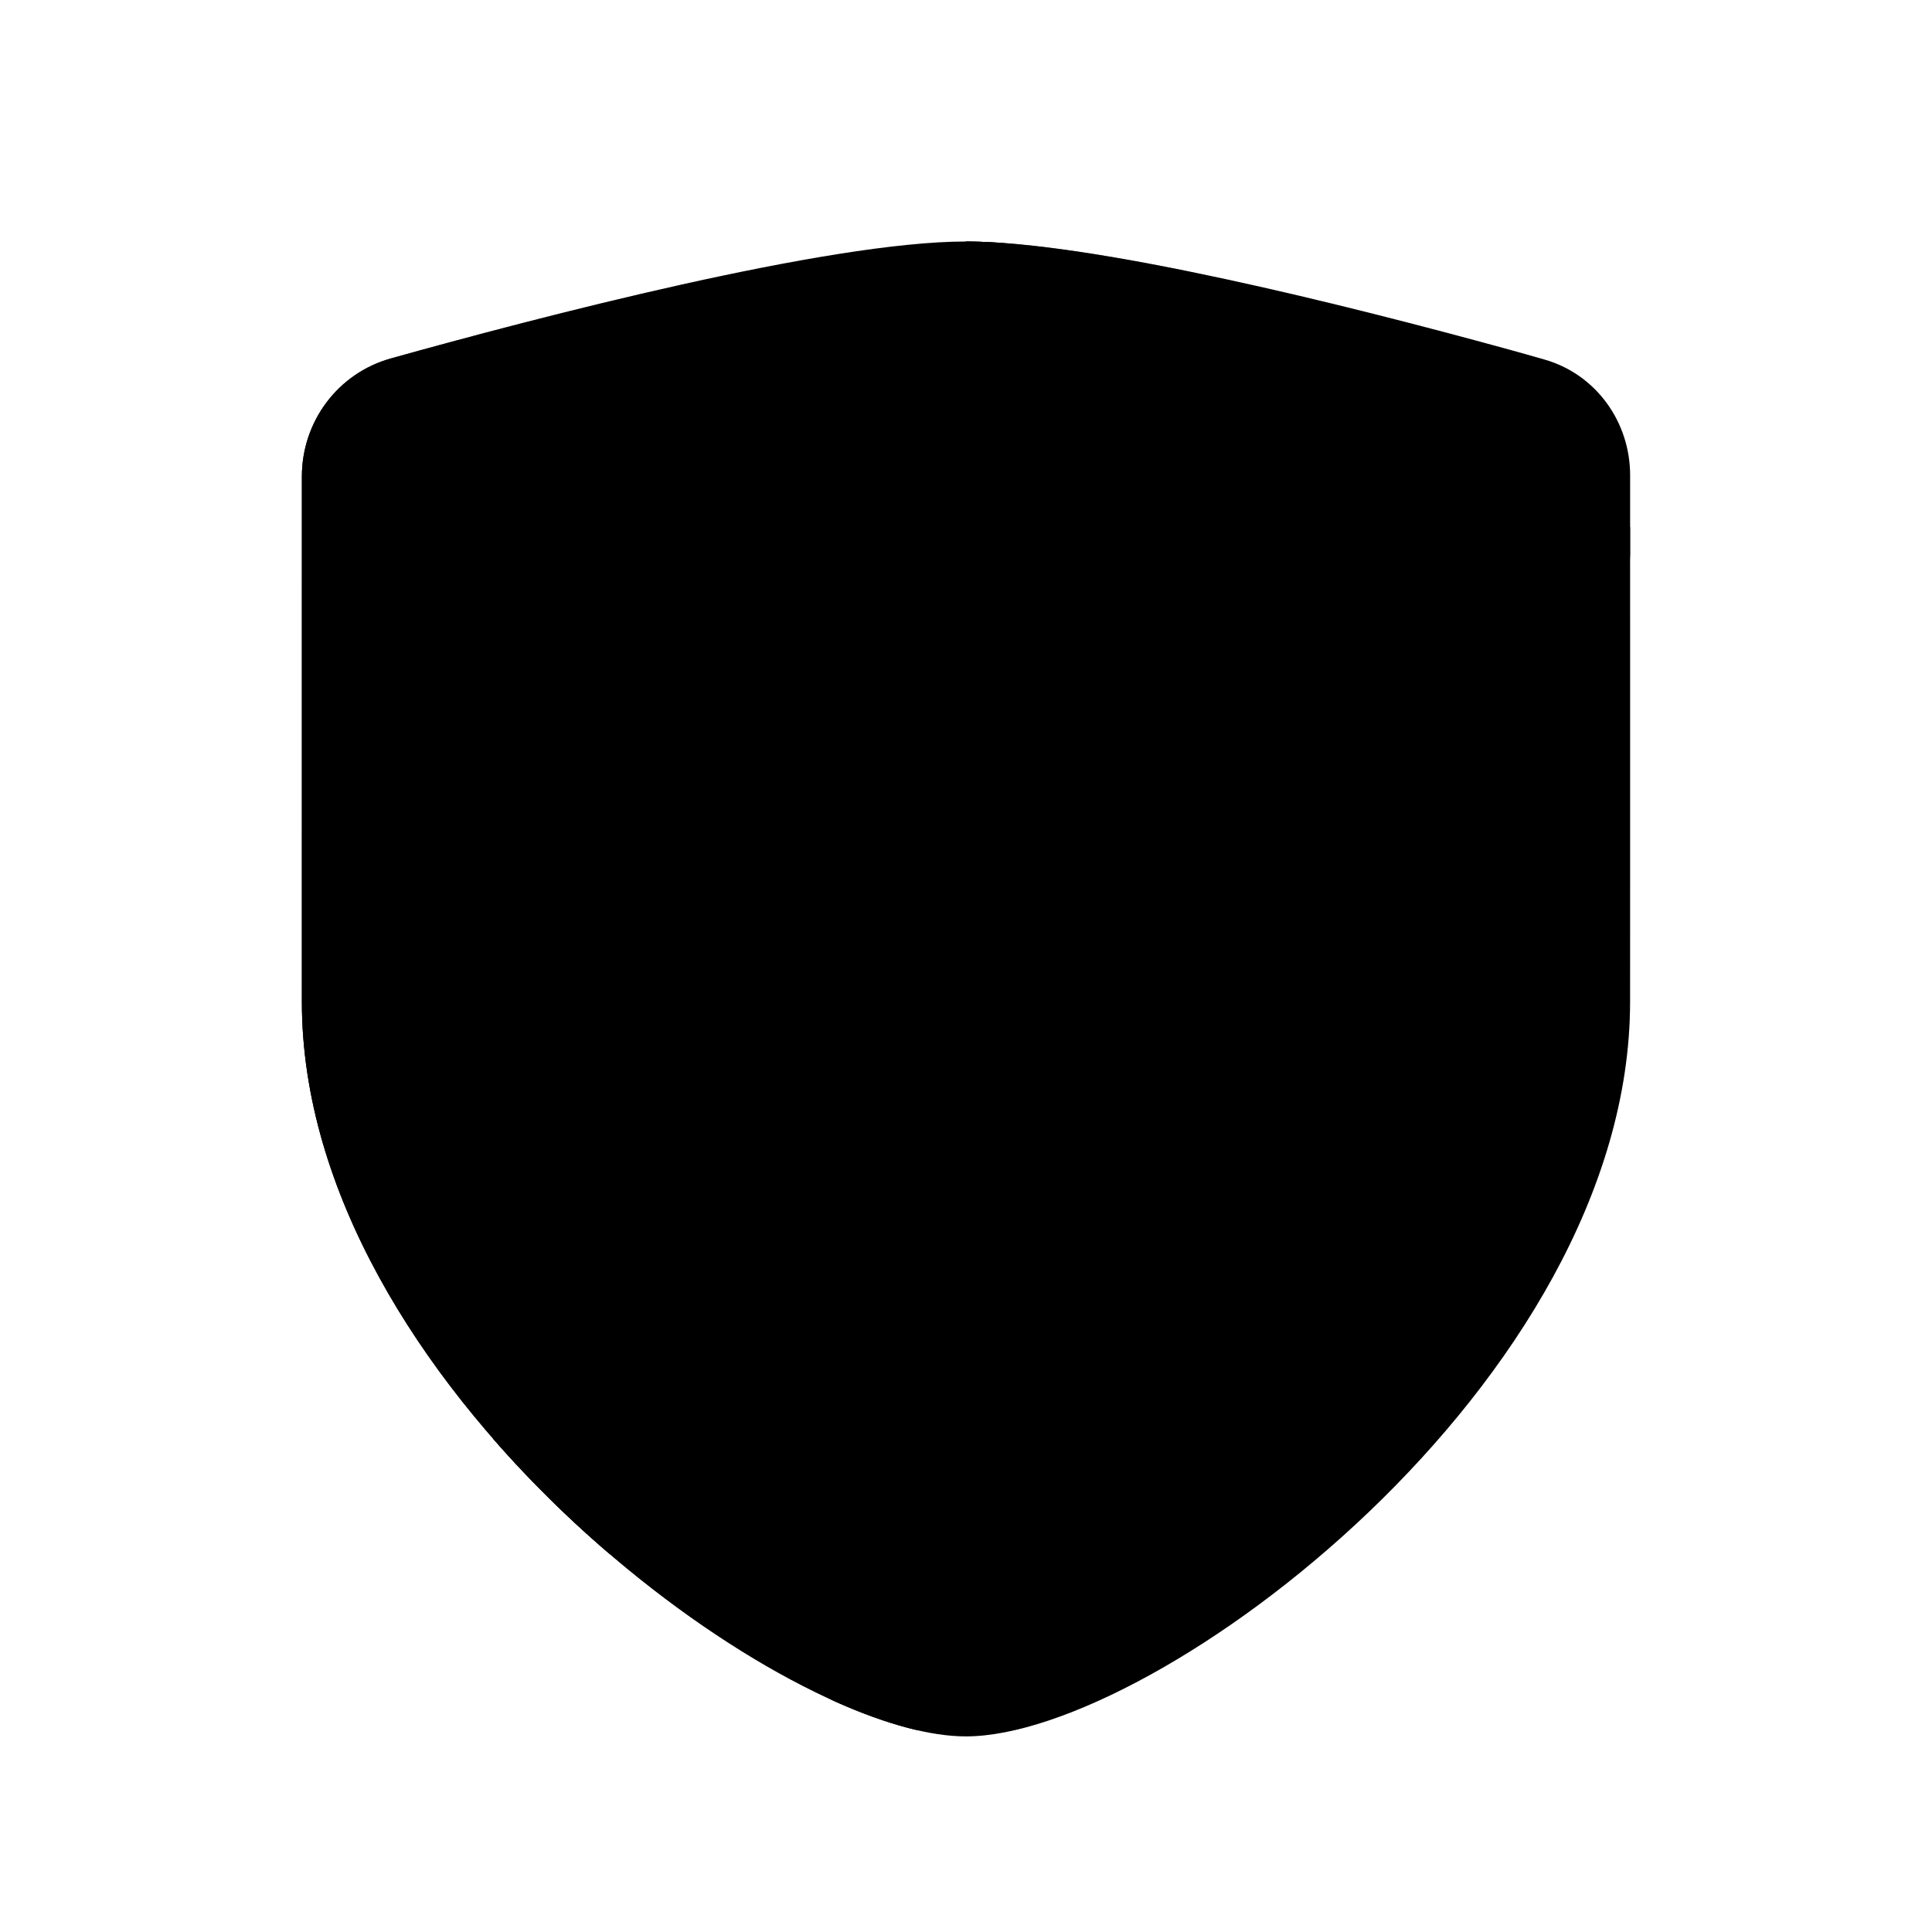
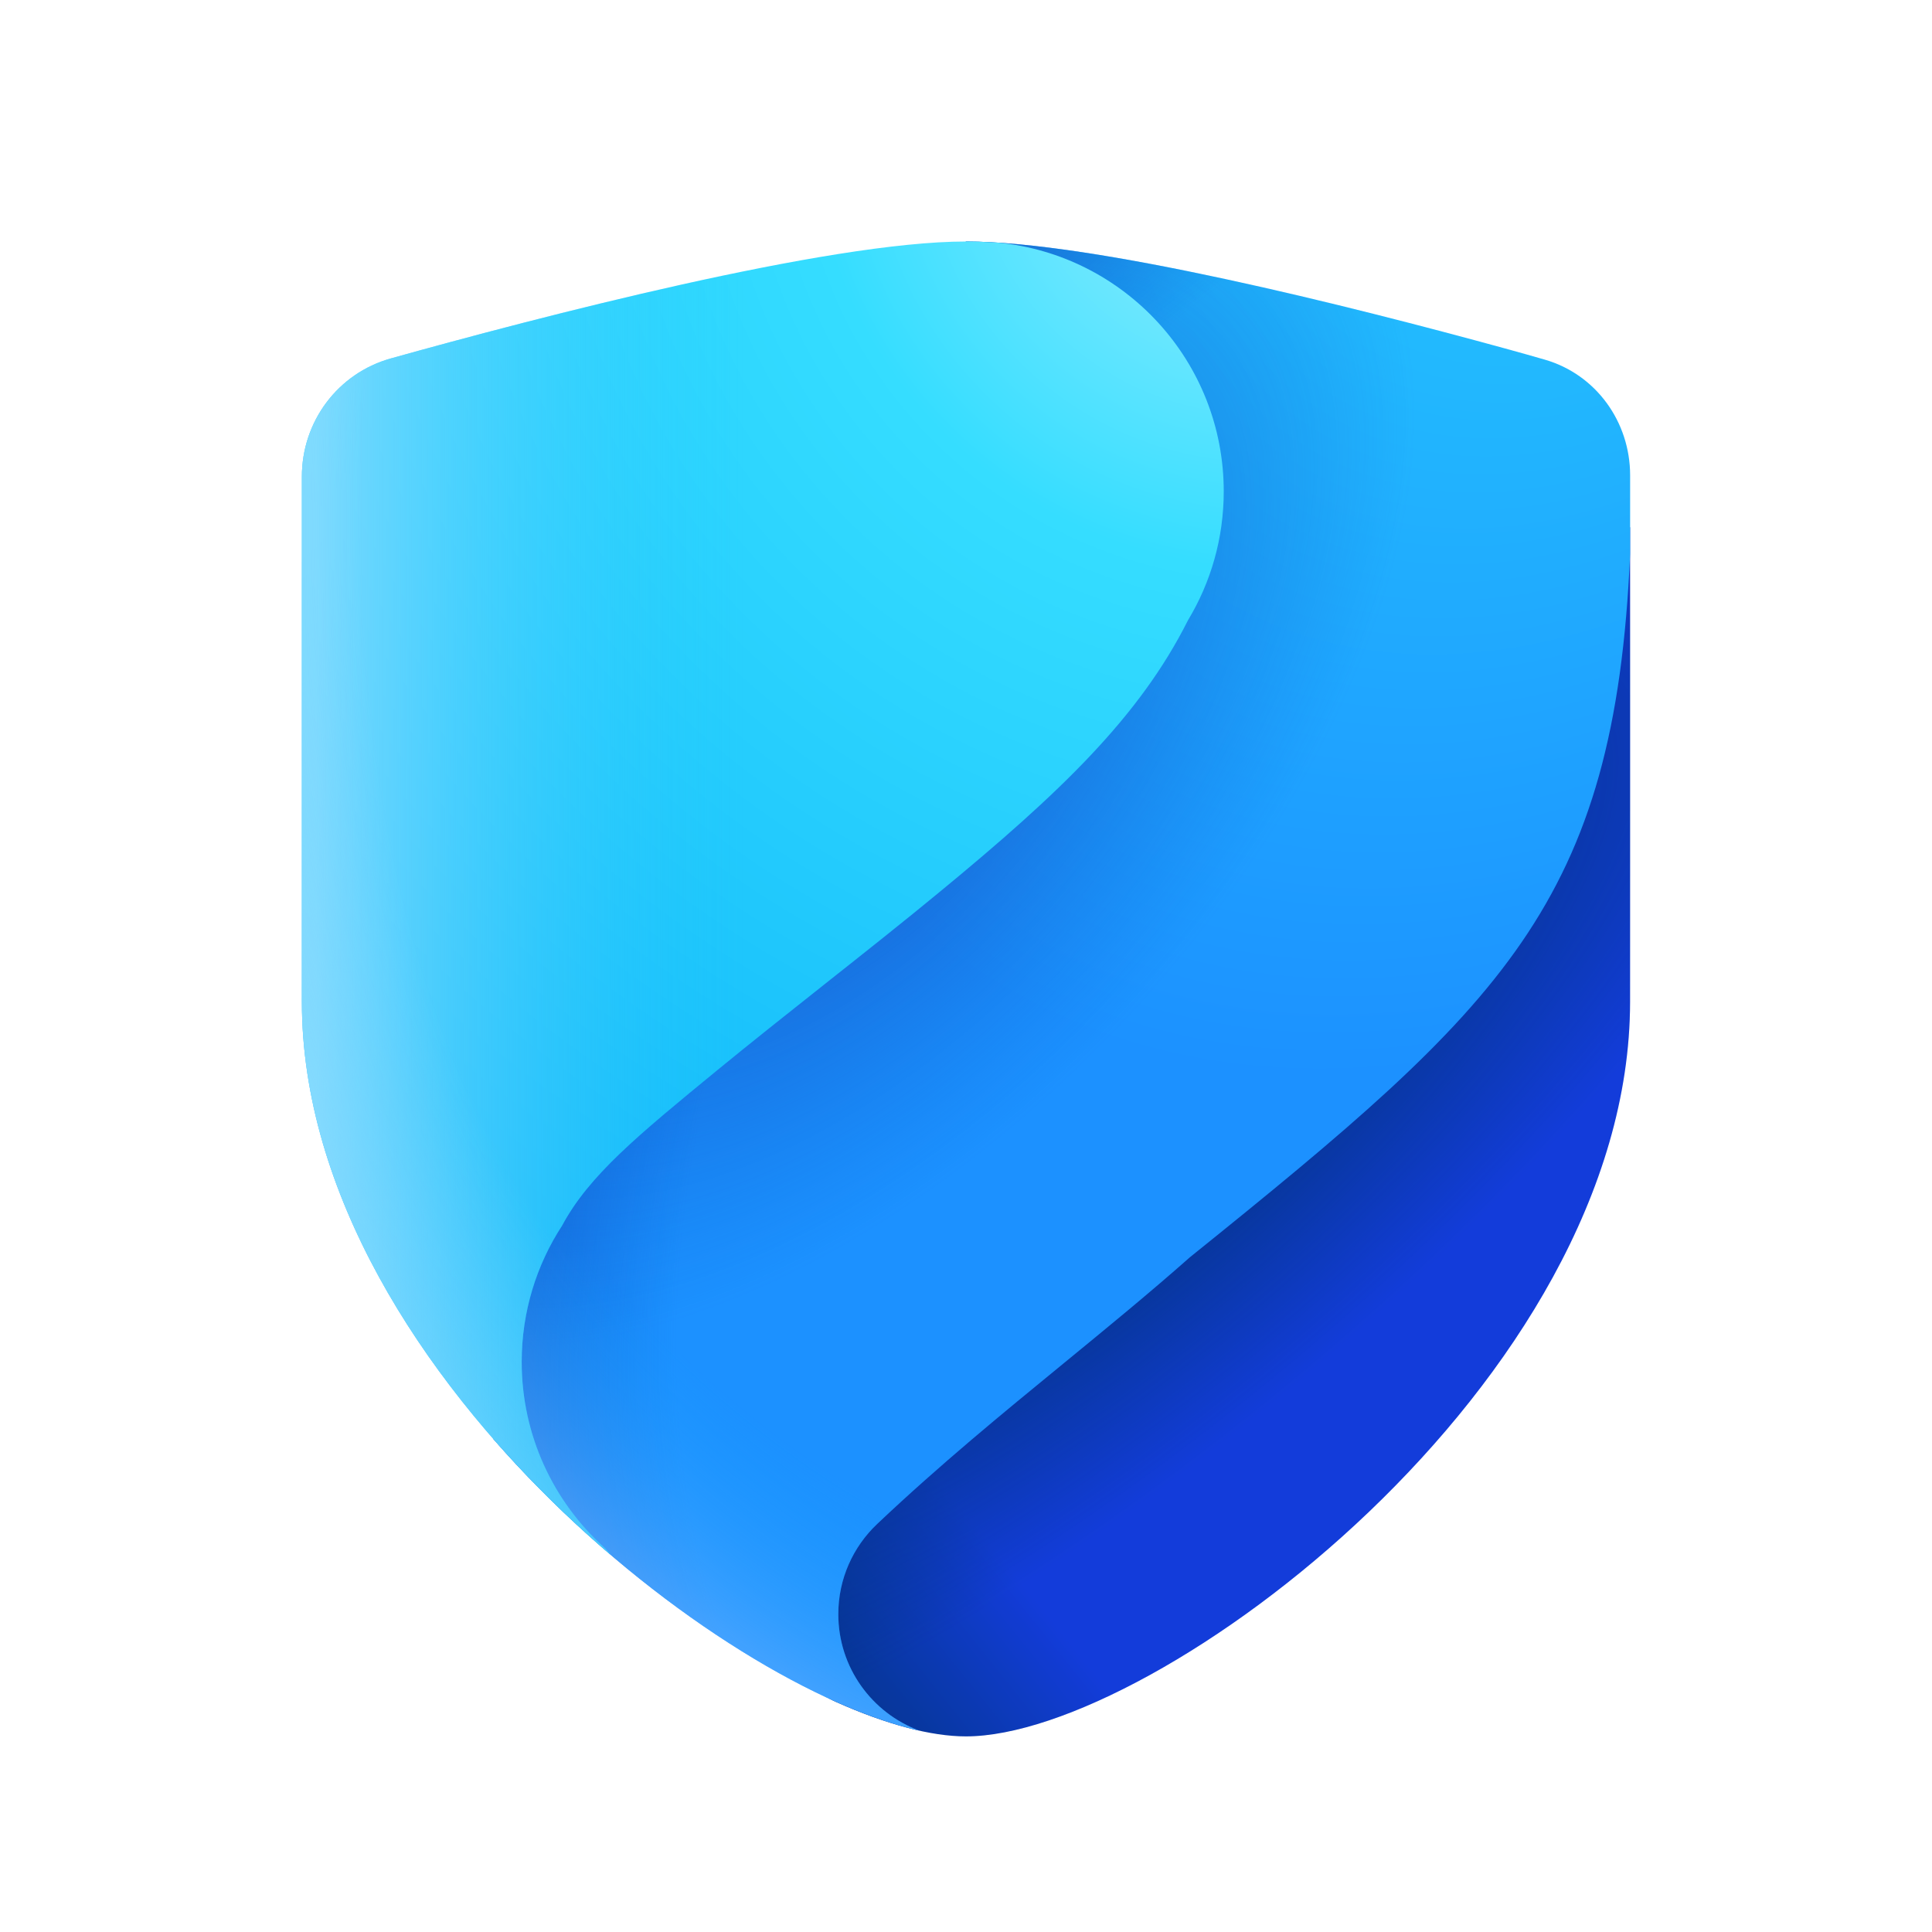
- <svg xmlns="http://www.w3.org/2000/svg" width="24" height="24" viewBox="0 0 32 32" fill="currentColor">
+ <svg xmlns="http://www.w3.org/2000/svg" width="256" height="256" viewBox="0 0 32 32" fill="none">
  <path d="M26.999 16.594V8.732C15.893 13.073 11.8 16.391 12.856 26.774C12.918 27.389 13.283 27.939 13.847 28.19C14.673 28.559 15.417 28.76 15.999 28.76C19.142 28.76 26.999 22.89 26.999 16.594Z" fill="url(#paint0_linear_76780_14493)" />
  <path d="M26.999 16.594V8.732C15.893 13.073 11.8 16.391 12.856 26.774C12.918 27.389 13.283 27.939 13.847 28.19C14.673 28.559 15.417 28.76 15.999 28.76C19.142 28.76 26.999 22.89 26.999 16.594Z" fill="url(#paint1_radial_76780_14493)" fill-opacity="0.6" />
  <path d="M16 4C18.116 4 22.366 5.069 24.919 5.769C25.158 5.834 25.382 5.898 25.588 5.957C26.437 6.203 27 6.989 27 7.873V9.173C26.748 14.965 24.892 16.65 19.711 20.822C19.03 21.424 18.331 21.996 17.621 22.578C16.604 23.411 15.565 24.262 14.528 25.243C14.132 25.618 13.885 26.148 13.885 26.736C13.885 27.62 14.443 28.373 15.225 28.664C15.034 28.621 14.834 28.564 14.626 28.494C12.731 27.859 10.173 26.129 8.17 23.832C6.592 13.994 9.686 9.173 16 4Z" fill="url(#paint2_radial_76780_14493)" />
  <path d="M16 4C18.116 4 22.366 5.069 24.919 5.769C25.158 5.834 25.382 5.898 25.588 5.957C26.437 6.203 27 6.989 27 7.873V9.173C26.748 14.965 24.892 16.65 19.711 20.822C19.03 21.424 18.331 21.996 17.621 22.578C16.604 23.411 15.565 24.262 14.528 25.243C14.132 25.618 13.885 26.148 13.885 26.736C13.885 27.62 14.443 28.373 15.225 28.664C15.034 28.621 14.834 28.564 14.626 28.494C12.731 27.859 10.173 26.129 8.17 23.832C6.592 13.994 9.686 9.173 16 4Z" fill="url(#paint3_radial_76780_14493)" fill-opacity="0.7" />
  <path d="M16 4C18.116 4 22.366 5.069 24.919 5.769C25.158 5.834 25.382 5.898 25.588 5.957C26.437 6.203 27 6.989 27 7.873V9.173C26.748 14.965 24.892 16.65 19.711 20.822C19.03 21.424 18.331 21.996 17.621 22.578C16.604 23.411 15.565 24.262 14.528 25.243C14.132 25.618 13.885 26.148 13.885 26.736C13.885 27.62 14.443 28.373 15.225 28.664C15.034 28.621 14.834 28.564 14.626 28.494C12.731 27.859 10.173 26.129 8.17 23.832C6.592 13.994 9.686 9.173 16 4Z" fill="url(#paint4_radial_76780_14493)" fill-opacity="0.7" />
  <path d="M16 4C18.116 4 22.366 5.069 24.919 5.769C25.158 5.834 25.382 5.898 25.588 5.957C26.437 6.203 27 6.989 27 7.873V9.173C26.748 14.965 24.892 16.65 19.711 20.822C19.03 21.424 18.331 21.996 17.621 22.578C16.604 23.411 15.565 24.262 14.528 25.243C14.132 25.618 13.885 26.148 13.885 26.736C13.885 27.62 14.443 28.373 15.225 28.664C15.034 28.621 14.834 28.564 14.626 28.494C12.731 27.859 10.173 26.129 8.17 23.832C6.592 13.994 9.686 9.173 16 4Z" fill="url(#paint5_radial_76780_14493)" fill-opacity="0.5" />
  <path d="M6.472 5.937C8.9 5.258 13.706 4 16 4C16.165 4 16.343 4.007 16.532 4.019C18.629 4.222 20.269 5.989 20.269 8.139C20.269 8.919 20.053 9.65 19.677 10.273C18.874 11.873 17.559 13.131 15.559 14.777C14.985 15.251 14.326 15.773 13.669 16.293C13.048 16.785 12.429 17.276 11.885 17.722C10.563 18.806 9.755 19.469 9.31 20.3C8.887 20.949 8.641 21.725 8.641 22.557C8.641 23.776 9.168 24.872 10.007 25.63C10.034 25.66 10.061 25.689 10.088 25.717C10.095 25.728 10.102 25.739 10.11 25.75C9.843 25.522 9.58 25.284 9.321 25.037C6.964 22.782 5 19.741 5 16.593V7.894L5 7.894C5 6.983 5.595 6.183 6.472 5.937Z" fill="url(#paint6_radial_76780_14493)" />
  <path d="M6.472 5.937C8.9 5.258 13.706 4 16 4C16.165 4 16.343 4.007 16.532 4.019C18.629 4.222 20.269 5.989 20.269 8.139C20.269 8.919 20.053 9.65 19.677 10.273C18.874 11.873 17.559 13.131 15.559 14.777C14.985 15.251 14.326 15.773 13.669 16.293C13.048 16.785 12.429 17.276 11.885 17.722C10.563 18.806 9.755 19.469 9.31 20.3C8.887 20.949 8.641 21.725 8.641 22.557C8.641 23.776 9.168 24.872 10.007 25.63C10.034 25.66 10.061 25.689 10.088 25.717C10.095 25.728 10.102 25.739 10.11 25.75C9.843 25.522 9.58 25.284 9.321 25.037C6.964 22.782 5 19.741 5 16.593V7.894L5 7.894C5 6.983 5.595 6.183 6.472 5.937Z" fill="url(#paint7_linear_76780_14493)" fill-opacity="0.8" />
  <path d="M6.472 5.937C8.9 5.258 13.706 4 16 4C16.165 4 16.343 4.007 16.532 4.019C18.629 4.222 20.269 5.989 20.269 8.139C20.269 8.919 20.053 9.65 19.677 10.273C18.874 11.873 17.559 13.131 15.559 14.777C14.985 15.251 14.326 15.773 13.669 16.293C13.048 16.785 12.429 17.276 11.885 17.722C10.563 18.806 9.755 19.469 9.31 20.3C8.887 20.949 8.641 21.725 8.641 22.557C8.641 23.776 9.168 24.872 10.007 25.63C10.034 25.66 10.061 25.689 10.088 25.717C10.095 25.728 10.102 25.739 10.11 25.75C9.843 25.522 9.58 25.284 9.321 25.037C6.964 22.782 5 19.741 5 16.593V7.894L5 7.894C5 6.983 5.595 6.183 6.472 5.937Z" fill="url(#paint8_radial_76780_14493)" fill-opacity="0.5" />
  <defs>
    <linearGradient id="paint0_linear_76780_14493" x1="25.869" y1="15.93" x2="11.258" y2="27.64" gradientUnits="userSpaceOnUse">
-       <stop offset="0.716" stop-color="currentColor" />
-       <stop offset="0.978" stop-color="currentColor" />
+       <stop offset="0.716" stop-color="#143DE0" />
+       <stop offset="0.978" stop-color="#003375" />
    </linearGradient>
    <radialGradient id="paint1_radial_76780_14493" cx="0" cy="0" r="1" gradientUnits="userSpaceOnUse" gradientTransform="translate(17.6802 18.7462) rotate(50.2873) scale(13.0178 38.9178)">
-       <stop offset="0.228" stop-color="currentColor" />
-       <stop offset="0.434" stop-color="currentColor" stop-opacity="0.1" />
+       <stop offset="0.228" stop-color="#003375" />
+       <stop offset="0.434" stop-color="#003375" stop-opacity="0.1" />
    </radialGradient>
    <radialGradient id="paint2_radial_76780_14493" cx="0" cy="0" r="1" gradientUnits="userSpaceOnUse" gradientTransform="translate(27.7188 -2.728) rotate(119.584) scale(41.5991 26.7394)">
-       <stop offset="0.165" stop-color="currentColor" />
-       <stop offset="0.534" stop-color="currentColor" />
+       <stop offset="0.165" stop-color="#23C0FE" />
+       <stop offset="0.534" stop-color="#1C91FF" />
    </radialGradient>
    <radialGradient id="paint3_radial_76780_14493" cx="0" cy="0" r="1" gradientUnits="userSpaceOnUse" gradientTransform="translate(13.5802 12.1803) rotate(43.3814) scale(6.92671 12.3252)">
-       <stop offset="0.144" stop-color="currentColor" />
-       <stop offset="1" stop-color="currentColor" stop-opacity="0" />
+       <stop offset="0.144" stop-color="#1B44B1" />
+       <stop offset="1" stop-color="#045ED1" stop-opacity="0" />
    </radialGradient>
    <radialGradient id="paint4_radial_76780_14493" cx="0" cy="0" r="1" gradientUnits="userSpaceOnUse" gradientTransform="translate(24.0004 17.4116) rotate(28.8933) scale(15.6127 22.8843)">
-       <stop offset="0.728" stop-color="currentColor" stop-opacity="0" />
-       <stop offset="0.951" stop-color="currentColor" />
+       <stop offset="0.728" stop-color="#045ED1" stop-opacity="0" />
+       <stop offset="0.951" stop-color="#1B44B1" />
    </radialGradient>
    <radialGradient id="paint5_radial_76780_14493" cx="0" cy="0" r="1" gradientUnits="userSpaceOnUse" gradientTransform="translate(18.3248 10.8894) rotate(-111.097) scale(25.2889 19.3306)">
-       <stop offset="0.642" stop-color="currentColor" stop-opacity="0" />
-       <stop offset="0.796" stop-color="currentColor" />
+       <stop offset="0.642" stop-color="#11A7FF" stop-opacity="0" />
+       <stop offset="0.796" stop-color="#6AB3FF" />
    </radialGradient>
    <radialGradient id="paint6_radial_76780_14493" cx="0" cy="0" r="1" gradientUnits="userSpaceOnUse" gradientTransform="translate(20.2687 2.82575) rotate(126.615) scale(30.357 33.8993)">
-       <stop stop-color="currentColor" />
-       <stop offset="0.213" stop-color="currentColor" />
-       <stop offset="0.612" stop-color="currentColor" />
-       <stop offset="0.803" stop-color="currentColor" />
+       <stop stop-color="#92EEFE" />
+       <stop offset="0.213" stop-color="#35DDFF" />
+       <stop offset="0.612" stop-color="#15BDFB" />
+       <stop offset="0.803" stop-color="#08B1F9" />
    </radialGradient>
    <linearGradient id="paint7_linear_76780_14493" x1="13.229" y1="12.637" x2="5" y2="12.637" gradientUnits="userSpaceOnUse">
-       <stop offset="0.111" stop-color="currentColor" stop-opacity="0" />
-       <stop offset="0.971" stop-color="currentColor" />
+       <stop offset="0.111" stop-color="#22CBFD" stop-opacity="0" />
+       <stop offset="0.971" stop-color="#92DEFF" />
    </linearGradient>
    <radialGradient id="paint8_radial_76780_14493" cx="0" cy="0" r="1" gradientUnits="userSpaceOnUse" gradientTransform="translate(14.3189 7.53969) rotate(-87.7233) scale(23.8311 12.6467)">
-       <stop offset="0.658" stop-color="currentColor" stop-opacity="0" />
-       <stop offset="0.852" stop-color="currentColor" />
+       <stop offset="0.658" stop-color="#92DEFF" stop-opacity="0" />
+       <stop offset="0.852" stop-color="#92DEFF" />
    </radialGradient>
  </defs>
</svg>
